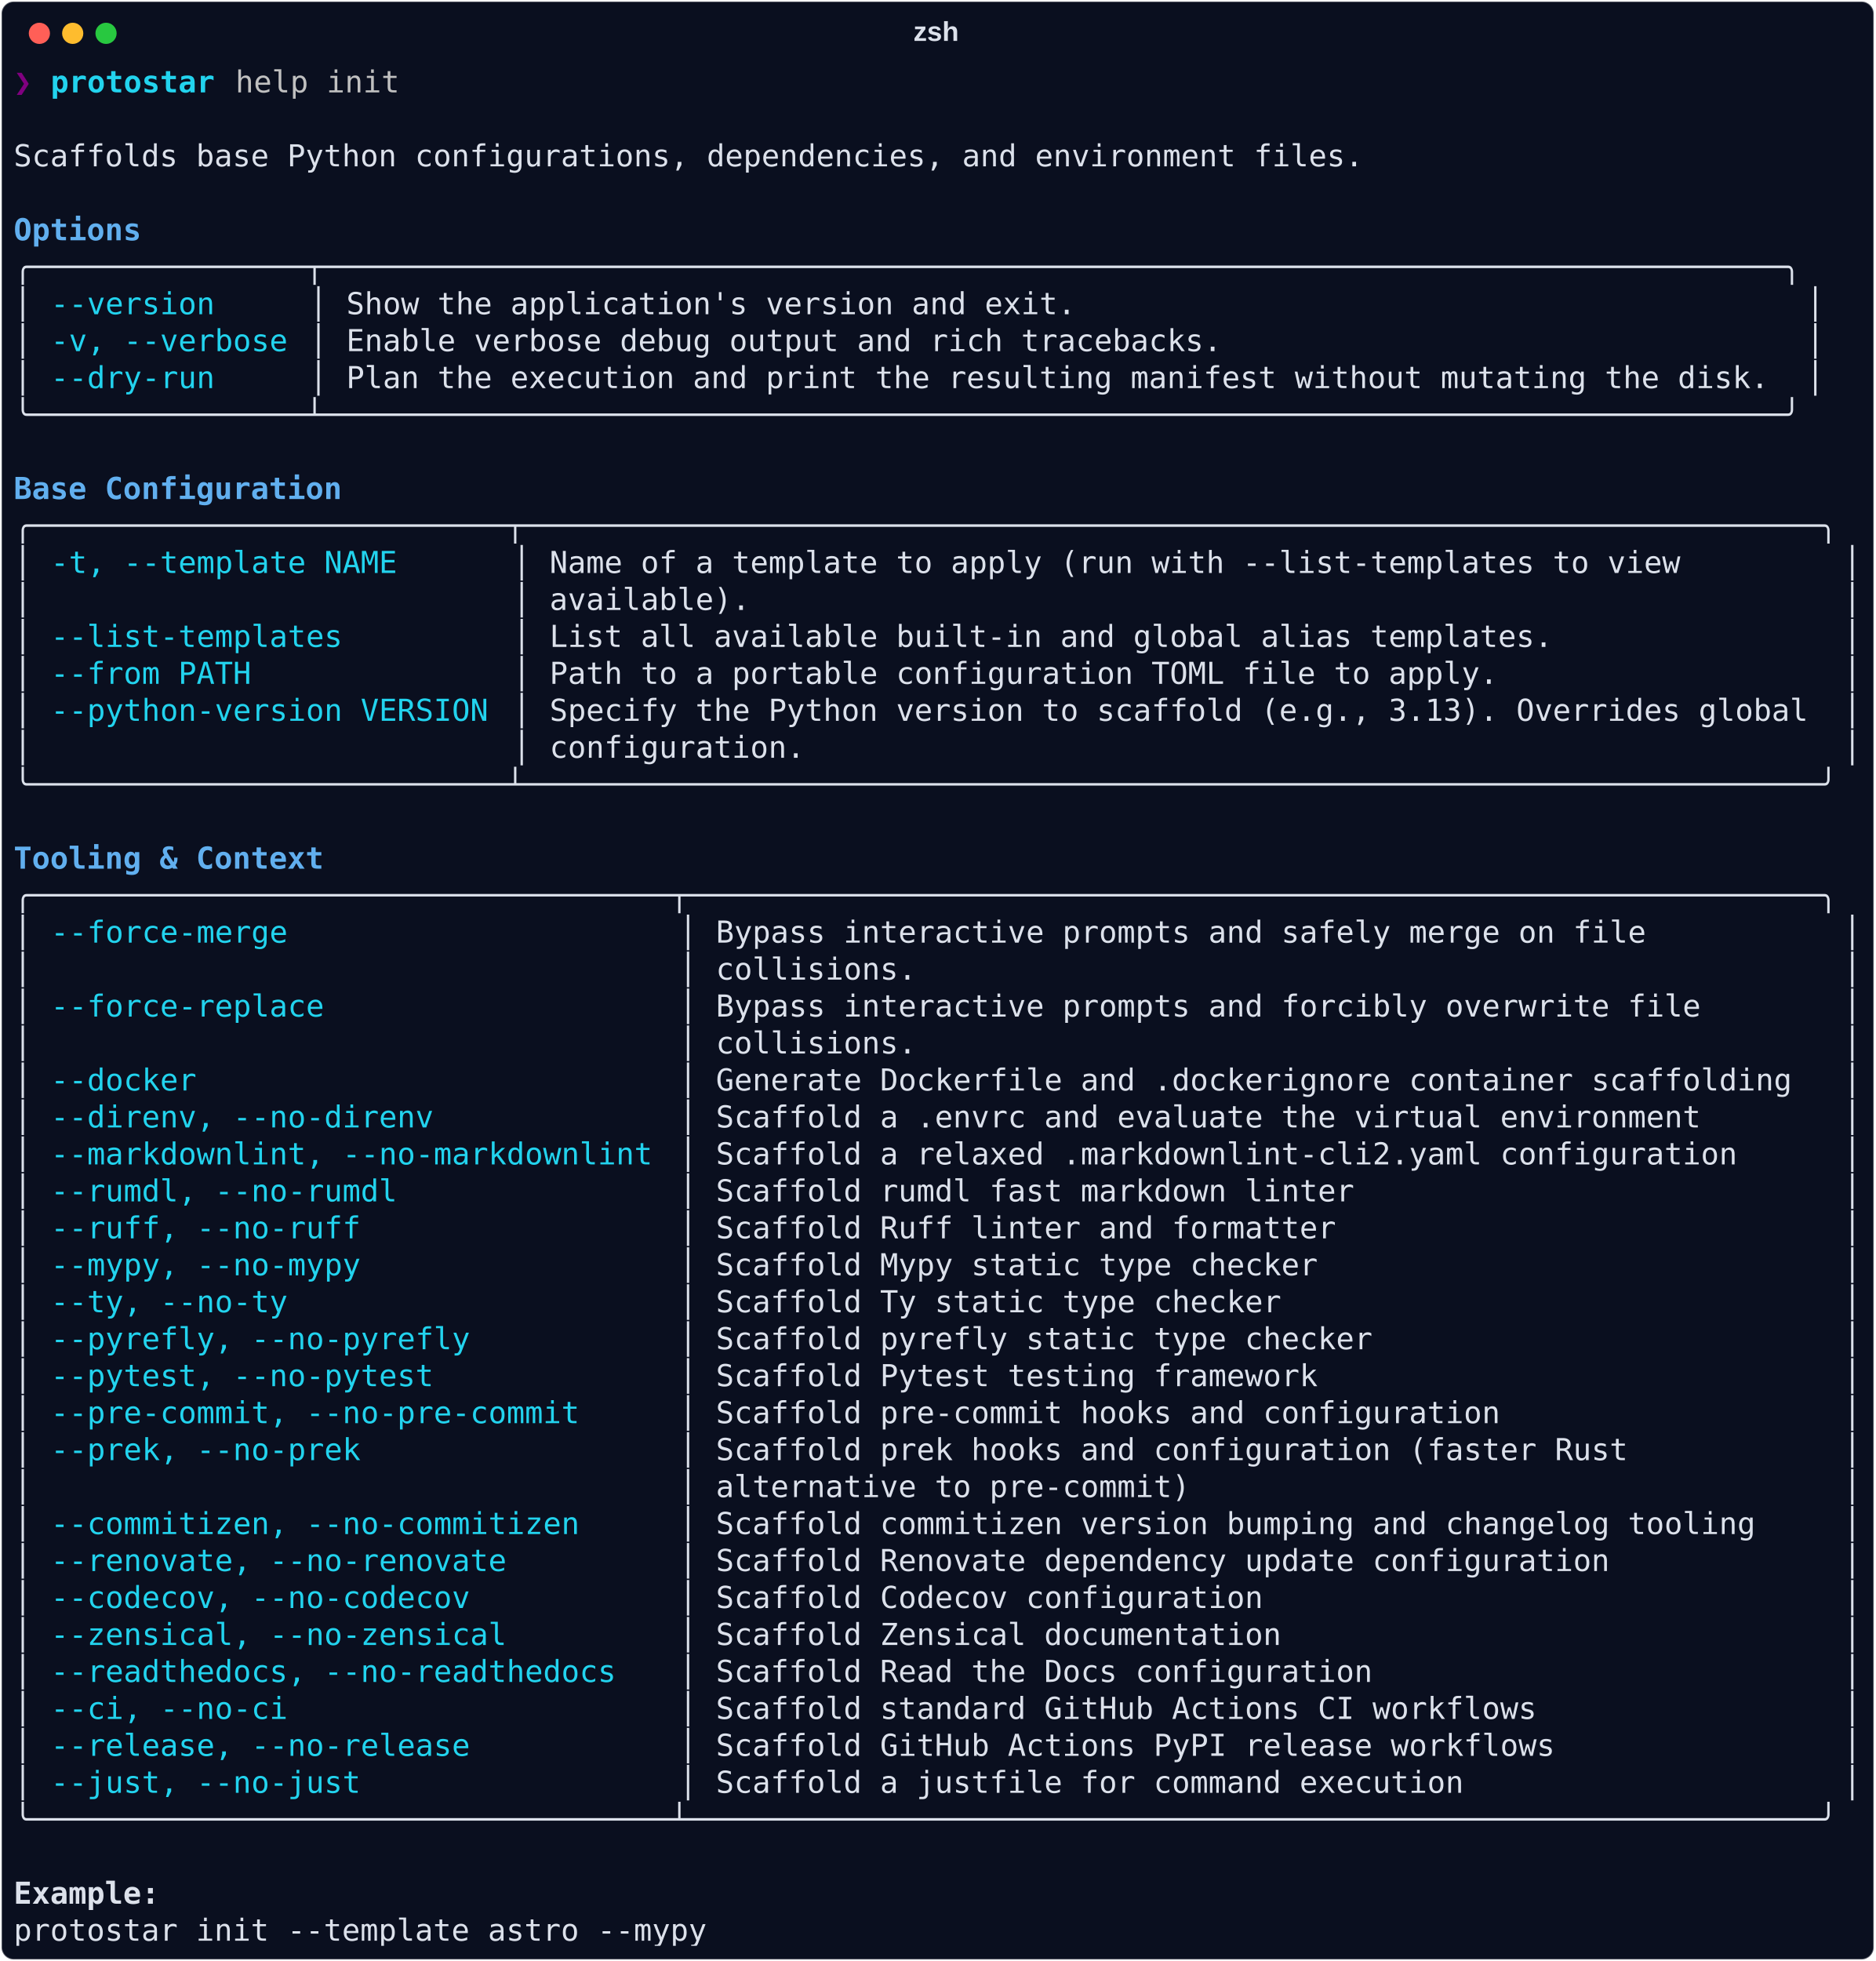
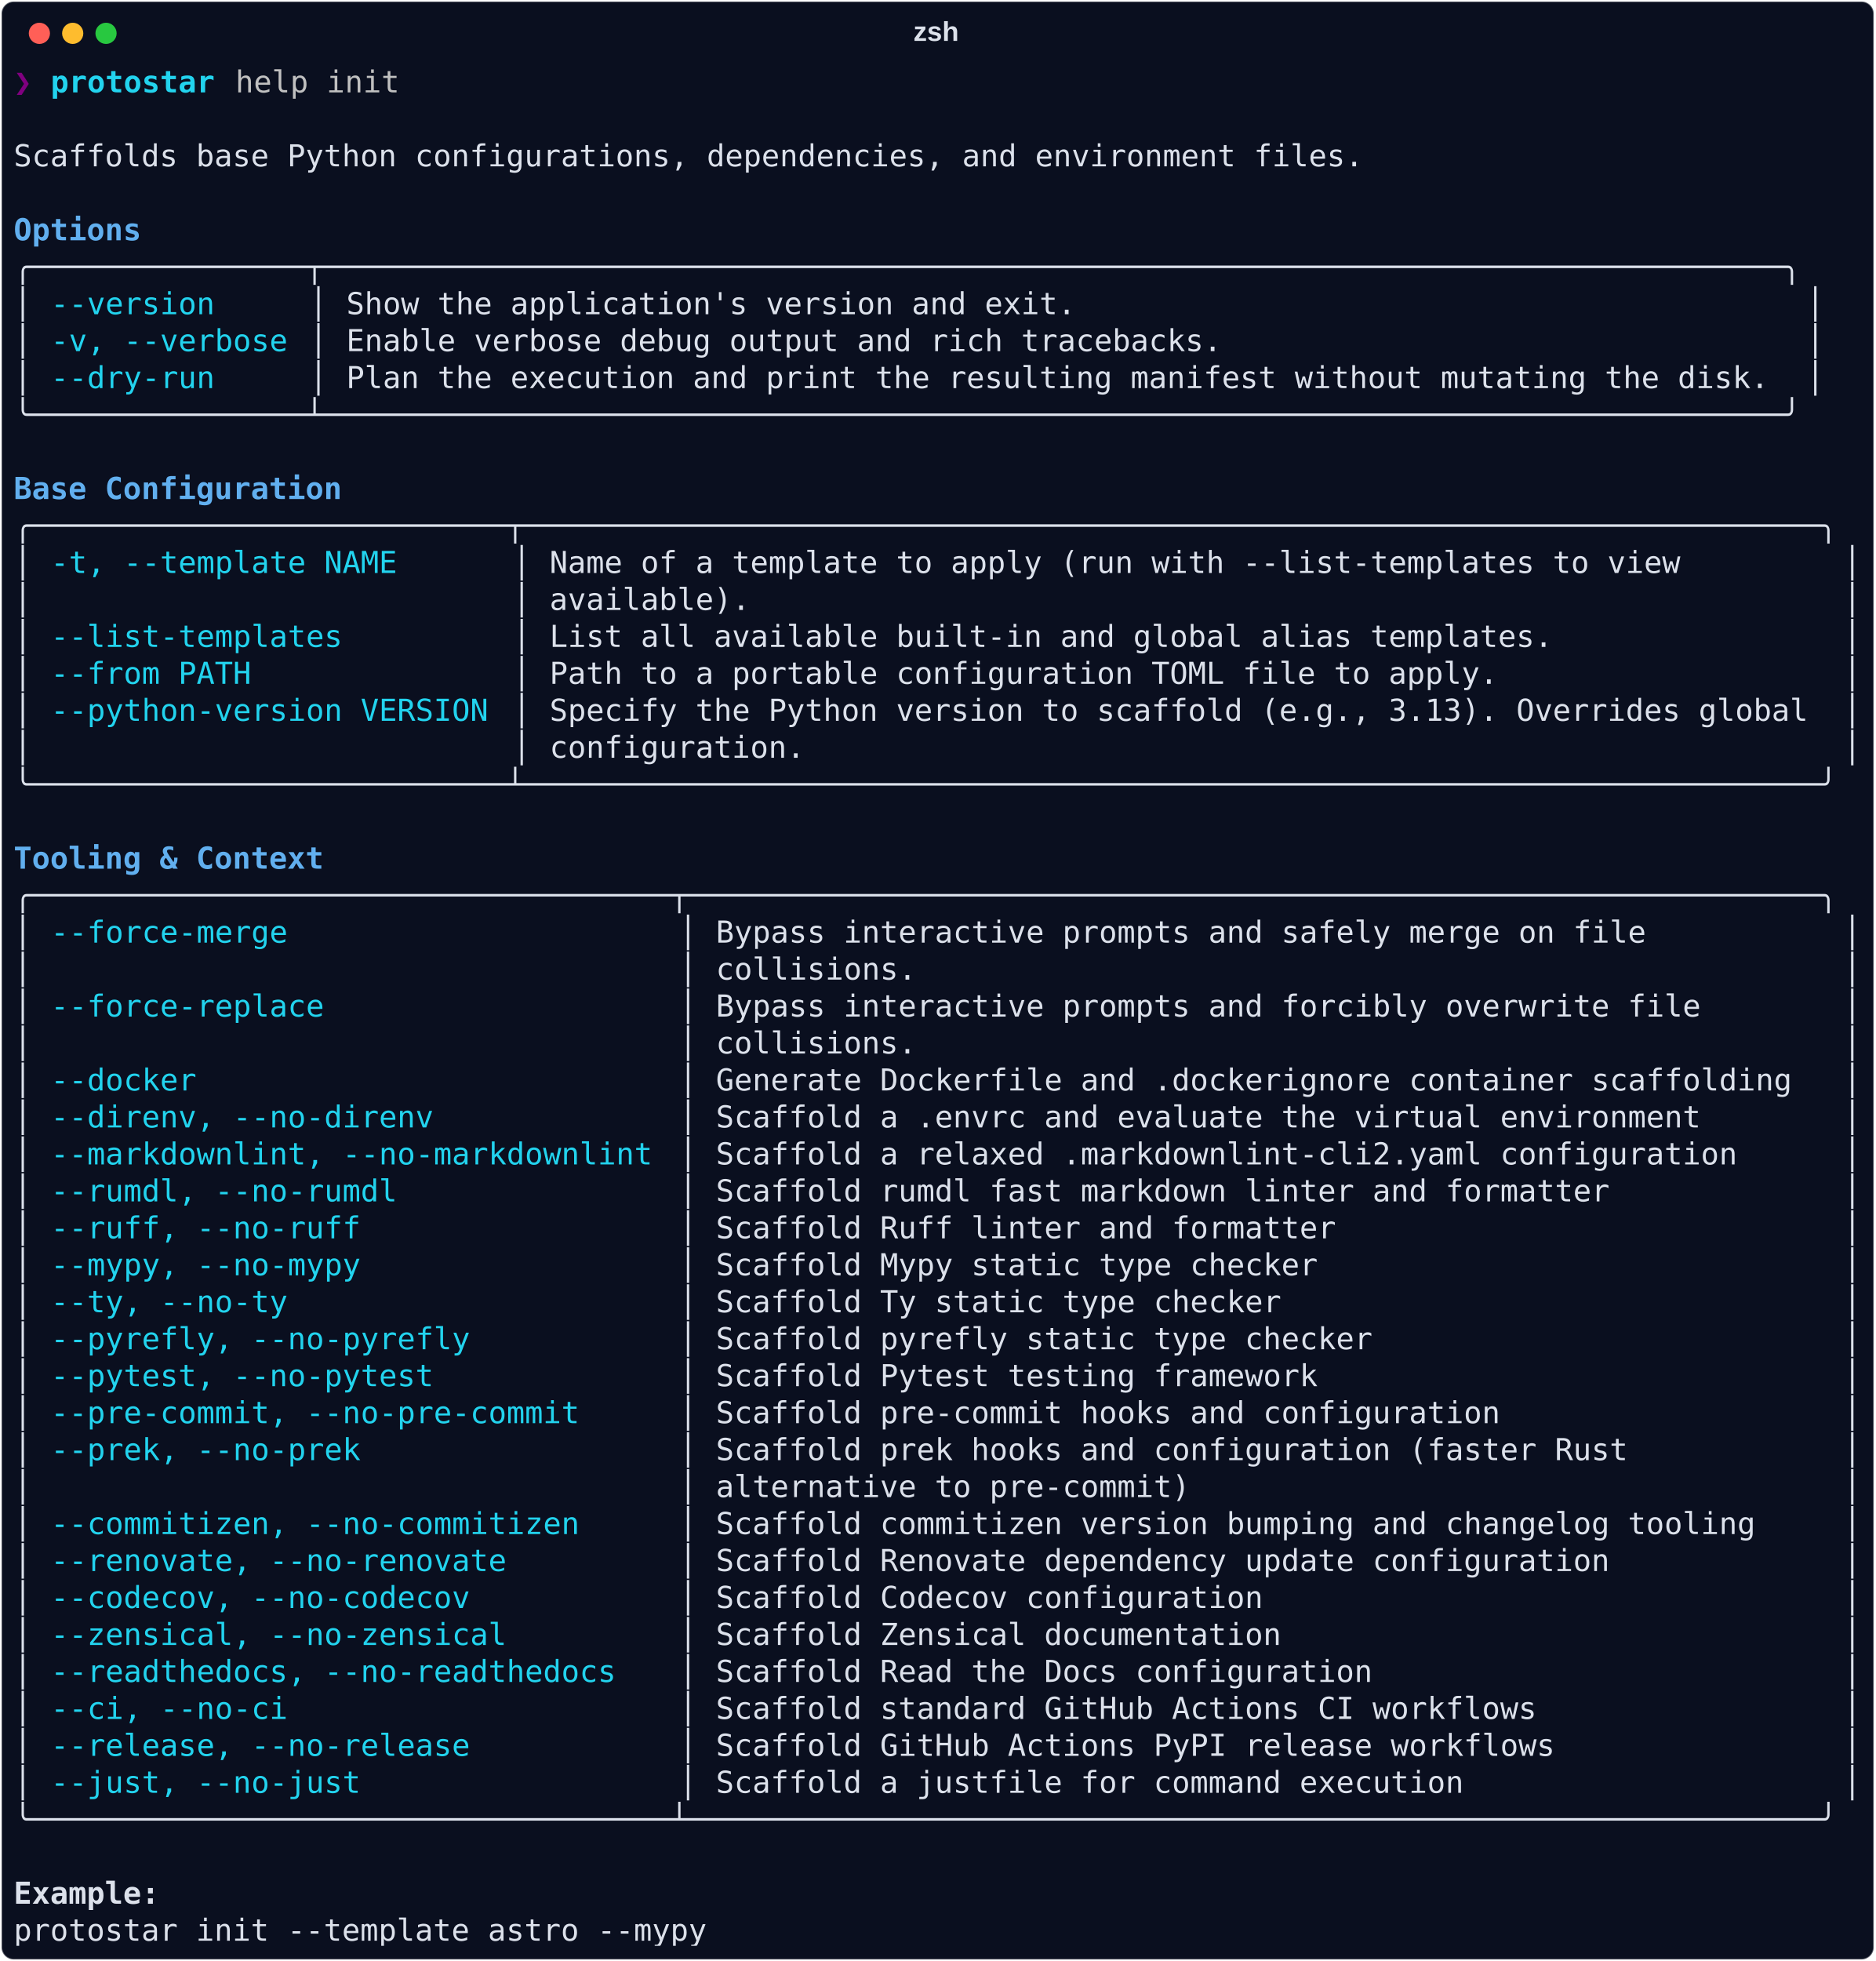
<svg xmlns="http://www.w3.org/2000/svg" class="rich-terminal" viewBox="0 0 1238 1294.4">
  <style>

    @font-face {
        font-family: "Fira Code";
        src: local("FiraCode-Regular"),
                url("https://cdnjs.cloudflare.com/ajax/libs/firacode/6.2.0/woff2/FiraCode-Regular.woff2") format("woff2"),
                url("https://cdnjs.cloudflare.com/ajax/libs/firacode/6.2.0/woff/FiraCode-Regular.woff") format("woff");
        font-style: normal;
        font-weight: 400;
    }
    @font-face {
        font-family: "Fira Code";
        src: local("FiraCode-Bold"),
                url("https://cdnjs.cloudflare.com/ajax/libs/firacode/6.2.0/woff2/FiraCode-Bold.woff2") format("woff2"),
                url("https://cdnjs.cloudflare.com/ajax/libs/firacode/6.2.0/woff/FiraCode-Bold.woff") format("woff");
        font-style: bold;
        font-weight: 700;
    }

    .cli_init_help-matrix {
        font-family: Fira Code, monospace;
        font-size: 20px;
        line-height: 24.4px;
        font-variant-east-asian: full-width;
    }

    .cli_init_help-title {
        font-size: 18px;
        font-weight: bold;
        font-family: arial;
    }

    .cli_init_help-r1 { fill: #800080;font-weight: bold }
.cli_init_help-r2 { fill: #22d3ee;font-weight: bold }
.cli_init_help-r3 { fill: #c0c0c0 }
.cli_init_help-r4 { fill: #dce1eb }
.cli_init_help-r5 { fill: #61afef;font-weight: bold }
.cli_init_help-r6 { fill: #22d3ee }
.cli_init_help-r7 { fill: #dce1eb;font-weight: bold }
    </style>
  <defs>
    <clipPath id="cli_init_help-clip-terminal">
      <rect x="0" y="0" width="1219.0" height="1243.4" />
    </clipPath>
    <clipPath id="cli_init_help-line-0">
      <rect x="0" y="1.5" width="1220" height="24.65" />
    </clipPath>
    <clipPath id="cli_init_help-line-1">
      <rect x="0" y="25.9" width="1220" height="24.65" />
    </clipPath>
    <clipPath id="cli_init_help-line-2">
      <rect x="0" y="50.3" width="1220" height="24.65" />
    </clipPath>
    <clipPath id="cli_init_help-line-3">
      <rect x="0" y="74.7" width="1220" height="24.65" />
    </clipPath>
    <clipPath id="cli_init_help-line-4">
      <rect x="0" y="99.1" width="1220" height="24.65" />
    </clipPath>
    <clipPath id="cli_init_help-line-5">
      <rect x="0" y="123.5" width="1220" height="24.65" />
    </clipPath>
    <clipPath id="cli_init_help-line-6">
      <rect x="0" y="147.9" width="1220" height="24.65" />
    </clipPath>
    <clipPath id="cli_init_help-line-7">
      <rect x="0" y="172.3" width="1220" height="24.65" />
    </clipPath>
    <clipPath id="cli_init_help-line-8">
      <rect x="0" y="196.7" width="1220" height="24.65" />
    </clipPath>
    <clipPath id="cli_init_help-line-9">
      <rect x="0" y="221.1" width="1220" height="24.65" />
    </clipPath>
    <clipPath id="cli_init_help-line-10">
      <rect x="0" y="245.5" width="1220" height="24.65" />
    </clipPath>
    <clipPath id="cli_init_help-line-11">
      <rect x="0" y="269.9" width="1220" height="24.65" />
    </clipPath>
    <clipPath id="cli_init_help-line-12">
      <rect x="0" y="294.3" width="1220" height="24.65" />
    </clipPath>
    <clipPath id="cli_init_help-line-13">
      <rect x="0" y="318.7" width="1220" height="24.65" />
    </clipPath>
    <clipPath id="cli_init_help-line-14">
      <rect x="0" y="343.1" width="1220" height="24.65" />
    </clipPath>
    <clipPath id="cli_init_help-line-15">
      <rect x="0" y="367.5" width="1220" height="24.65" />
    </clipPath>
    <clipPath id="cli_init_help-line-16">
      <rect x="0" y="391.9" width="1220" height="24.65" />
    </clipPath>
    <clipPath id="cli_init_help-line-17">
      <rect x="0" y="416.3" width="1220" height="24.65" />
    </clipPath>
    <clipPath id="cli_init_help-line-18">
      <rect x="0" y="440.7" width="1220" height="24.65" />
    </clipPath>
    <clipPath id="cli_init_help-line-19">
      <rect x="0" y="465.1" width="1220" height="24.65" />
    </clipPath>
    <clipPath id="cli_init_help-line-20">
      <rect x="0" y="489.5" width="1220" height="24.65" />
    </clipPath>
    <clipPath id="cli_init_help-line-21">
      <rect x="0" y="513.9" width="1220" height="24.65" />
    </clipPath>
    <clipPath id="cli_init_help-line-22">
      <rect x="0" y="538.3" width="1220" height="24.65" />
    </clipPath>
    <clipPath id="cli_init_help-line-23">
      <rect x="0" y="562.7" width="1220" height="24.65" />
    </clipPath>
    <clipPath id="cli_init_help-line-24">
      <rect x="0" y="587.1" width="1220" height="24.65" />
    </clipPath>
    <clipPath id="cli_init_help-line-25">
      <rect x="0" y="611.5" width="1220" height="24.65" />
    </clipPath>
    <clipPath id="cli_init_help-line-26">
      <rect x="0" y="635.9" width="1220" height="24.65" />
    </clipPath>
    <clipPath id="cli_init_help-line-27">
      <rect x="0" y="660.3" width="1220" height="24.65" />
    </clipPath>
    <clipPath id="cli_init_help-line-28">
      <rect x="0" y="684.7" width="1220" height="24.65" />
    </clipPath>
    <clipPath id="cli_init_help-line-29">
      <rect x="0" y="709.1" width="1220" height="24.65" />
    </clipPath>
    <clipPath id="cli_init_help-line-30">
      <rect x="0" y="733.5" width="1220" height="24.65" />
    </clipPath>
    <clipPath id="cli_init_help-line-31">
      <rect x="0" y="757.9" width="1220" height="24.65" />
    </clipPath>
    <clipPath id="cli_init_help-line-32">
      <rect x="0" y="782.3" width="1220" height="24.65" />
    </clipPath>
    <clipPath id="cli_init_help-line-33">
      <rect x="0" y="806.7" width="1220" height="24.65" />
    </clipPath>
    <clipPath id="cli_init_help-line-34">
      <rect x="0" y="831.1" width="1220" height="24.65" />
    </clipPath>
    <clipPath id="cli_init_help-line-35">
      <rect x="0" y="855.5" width="1220" height="24.65" />
    </clipPath>
    <clipPath id="cli_init_help-line-36">
      <rect x="0" y="879.9" width="1220" height="24.65" />
    </clipPath>
    <clipPath id="cli_init_help-line-37">
      <rect x="0" y="904.3" width="1220" height="24.65" />
    </clipPath>
    <clipPath id="cli_init_help-line-38">
      <rect x="0" y="928.7" width="1220" height="24.65" />
    </clipPath>
    <clipPath id="cli_init_help-line-39">
      <rect x="0" y="953.1" width="1220" height="24.65" />
    </clipPath>
    <clipPath id="cli_init_help-line-40">
      <rect x="0" y="977.5" width="1220" height="24.65" />
    </clipPath>
    <clipPath id="cli_init_help-line-41">
      <rect x="0" y="1001.9" width="1220" height="24.65" />
    </clipPath>
    <clipPath id="cli_init_help-line-42">
      <rect x="0" y="1026.3" width="1220" height="24.65" />
    </clipPath>
    <clipPath id="cli_init_help-line-43">
      <rect x="0" y="1050.7" width="1220" height="24.65" />
    </clipPath>
    <clipPath id="cli_init_help-line-44">
      <rect x="0" y="1075.1" width="1220" height="24.65" />
    </clipPath>
    <clipPath id="cli_init_help-line-45">
      <rect x="0" y="1099.5" width="1220" height="24.65" />
    </clipPath>
    <clipPath id="cli_init_help-line-46">
      <rect x="0" y="1123.9" width="1220" height="24.65" />
    </clipPath>
    <clipPath id="cli_init_help-line-47">
      <rect x="0" y="1148.3" width="1220" height="24.65" />
    </clipPath>
    <clipPath id="cli_init_help-line-48">
      <rect x="0" y="1172.7" width="1220" height="24.65" />
    </clipPath>
    <clipPath id="cli_init_help-line-49">
      <rect x="0" y="1197.1" width="1220" height="24.65" />
    </clipPath>
  </defs>
  <rect fill="#0a0f1f" stroke="rgba(255,255,255,0.35)" stroke-width="1" x="1" y="1" width="1236" height="1292.4" rx="8" />
  <text class="cli_init_help-title" fill="#dce1eb" text-anchor="middle" x="618" y="27">zsh</text>
  <g transform="translate(26,22)">
    <circle cx="0" cy="0" r="7" fill="#ff5f57" />
    <circle cx="22" cy="0" r="7" fill="#febc2e" />
    <circle cx="44" cy="0" r="7" fill="#28c840" />
  </g>
  <g transform="translate(9, 41)" clip-path="url(#cli_init_help-clip-terminal)">
    <g class="cli_init_help-matrix">
      <text class="cli_init_help-r1" x="0" y="20" textLength="24.4" clip-path="url(#cli_init_help-line-0)">❯ </text>
      <text class="cli_init_help-r2" x="24.4" y="20" textLength="122" clip-path="url(#cli_init_help-line-0)">protostar </text>
      <text class="cli_init_help-r3" x="146.4" y="20" textLength="109.8" clip-path="url(#cli_init_help-line-0)">help init</text>
      <text class="cli_init_help-r4" x="1220" y="20" textLength="12.2" clip-path="url(#cli_init_help-line-0)">
</text>
      <text class="cli_init_help-r4" x="1220" y="44.4" textLength="12.2" clip-path="url(#cli_init_help-line-1)">
</text>
      <text class="cli_init_help-r4" x="0" y="68.8" textLength="902.8" clip-path="url(#cli_init_help-line-2)">Scaffolds base Python configurations, dependencies, and environment files.</text>
      <text class="cli_init_help-r4" x="1220" y="68.8" textLength="12.2" clip-path="url(#cli_init_help-line-2)">
</text>
      <text class="cli_init_help-r4" x="1220" y="93.2" textLength="12.2" clip-path="url(#cli_init_help-line-3)">
</text>
      <text class="cli_init_help-r5" x="0" y="117.6" textLength="1195.6" clip-path="url(#cli_init_help-line-4)">Options                                                                                           </text>
      <text class="cli_init_help-r4" x="1220" y="117.6" textLength="12.2" clip-path="url(#cli_init_help-line-4)">
</text>
      <text class="cli_init_help-r4" x="0" y="142" textLength="1195.6" clip-path="url(#cli_init_help-line-5)">╭───────────────┬────────────────────────────────────────────────────────────────────────────────╮</text>
      <text class="cli_init_help-r4" x="1220" y="142" textLength="12.2" clip-path="url(#cli_init_help-line-5)">
</text>
      <text class="cli_init_help-r4" x="0" y="166.4" textLength="12.2" clip-path="url(#cli_init_help-line-6)">│</text>
      <text class="cli_init_help-r6" x="24.4" y="166.4" textLength="158.6" clip-path="url(#cli_init_help-line-6)">--version    </text>
      <text class="cli_init_help-r4" x="195.2" y="166.4" textLength="12.2" clip-path="url(#cli_init_help-line-6)">│</text>
      <text class="cli_init_help-r4" x="219.6" y="166.4" textLength="951.6" clip-path="url(#cli_init_help-line-6)">Show the application's version and exit.                                      </text>
      <text class="cli_init_help-r4" x="1183.4" y="166.4" textLength="12.2" clip-path="url(#cli_init_help-line-6)">│</text>
      <text class="cli_init_help-r4" x="1220" y="166.4" textLength="12.2" clip-path="url(#cli_init_help-line-6)">
</text>
      <text class="cli_init_help-r4" x="0" y="190.8" textLength="12.2" clip-path="url(#cli_init_help-line-7)">│</text>
      <text class="cli_init_help-r6" x="24.4" y="190.8" textLength="158.6" clip-path="url(#cli_init_help-line-7)">-v, --verbose</text>
      <text class="cli_init_help-r4" x="195.2" y="190.8" textLength="12.2" clip-path="url(#cli_init_help-line-7)">│</text>
      <text class="cli_init_help-r4" x="219.6" y="190.8" textLength="951.6" clip-path="url(#cli_init_help-line-7)">Enable verbose debug output and rich tracebacks.                              </text>
      <text class="cli_init_help-r4" x="1183.4" y="190.8" textLength="12.2" clip-path="url(#cli_init_help-line-7)">│</text>
      <text class="cli_init_help-r4" x="1220" y="190.8" textLength="12.2" clip-path="url(#cli_init_help-line-7)">
</text>
      <text class="cli_init_help-r4" x="0" y="215.2" textLength="12.2" clip-path="url(#cli_init_help-line-8)">│</text>
      <text class="cli_init_help-r6" x="24.4" y="215.2" textLength="158.6" clip-path="url(#cli_init_help-line-8)">--dry-run    </text>
      <text class="cli_init_help-r4" x="195.2" y="215.2" textLength="12.2" clip-path="url(#cli_init_help-line-8)">│</text>
      <text class="cli_init_help-r4" x="219.6" y="215.2" textLength="951.6" clip-path="url(#cli_init_help-line-8)">Plan the execution and print the resulting manifest without mutating the disk.</text>
      <text class="cli_init_help-r4" x="1183.4" y="215.2" textLength="12.2" clip-path="url(#cli_init_help-line-8)">│</text>
      <text class="cli_init_help-r4" x="1220" y="215.2" textLength="12.2" clip-path="url(#cli_init_help-line-8)">
</text>
      <text class="cli_init_help-r4" x="0" y="239.6" textLength="1195.6" clip-path="url(#cli_init_help-line-9)">╰───────────────┴────────────────────────────────────────────────────────────────────────────────╯</text>
      <text class="cli_init_help-r4" x="1220" y="239.6" textLength="12.2" clip-path="url(#cli_init_help-line-9)">
</text>
      <text class="cli_init_help-r4" x="1220" y="264" textLength="12.2" clip-path="url(#cli_init_help-line-10)">
</text>
      <text class="cli_init_help-r5" x="0" y="288.4" textLength="1220" clip-path="url(#cli_init_help-line-11)">Base Configuration                                                                                  </text>
      <text class="cli_init_help-r4" x="1220" y="288.4" textLength="12.2" clip-path="url(#cli_init_help-line-11)">
</text>
      <text class="cli_init_help-r4" x="0" y="312.8" textLength="1220" clip-path="url(#cli_init_help-line-12)">╭──────────────────────────┬───────────────────────────────────────────────────────────────────────╮</text>
      <text class="cli_init_help-r4" x="1220" y="312.8" textLength="12.2" clip-path="url(#cli_init_help-line-12)">
</text>
      <text class="cli_init_help-r4" x="0" y="337.2" textLength="12.2" clip-path="url(#cli_init_help-line-13)">│</text>
      <text class="cli_init_help-r6" x="24.4" y="337.2" textLength="292.8" clip-path="url(#cli_init_help-line-13)">-t, --template NAME     </text>
      <text class="cli_init_help-r4" x="329.4" y="337.2" textLength="12.2" clip-path="url(#cli_init_help-line-13)">│</text>
      <text class="cli_init_help-r4" x="353.8" y="337.2" textLength="841.8" clip-path="url(#cli_init_help-line-13)">Name of a template to apply (run with --list-templates to view       </text>
      <text class="cli_init_help-r4" x="1207.8" y="337.2" textLength="12.2" clip-path="url(#cli_init_help-line-13)">│</text>
      <text class="cli_init_help-r4" x="1220" y="337.2" textLength="12.2" clip-path="url(#cli_init_help-line-13)">
</text>
      <text class="cli_init_help-r4" x="0" y="361.6" textLength="12.2" clip-path="url(#cli_init_help-line-14)">│</text>
      <text class="cli_init_help-r4" x="329.4" y="361.6" textLength="12.2" clip-path="url(#cli_init_help-line-14)">│</text>
      <text class="cli_init_help-r4" x="353.8" y="361.6" textLength="841.8" clip-path="url(#cli_init_help-line-14)">available).                                                          </text>
      <text class="cli_init_help-r4" x="1207.8" y="361.6" textLength="12.2" clip-path="url(#cli_init_help-line-14)">│</text>
      <text class="cli_init_help-r4" x="1220" y="361.6" textLength="12.2" clip-path="url(#cli_init_help-line-14)">
</text>
      <text class="cli_init_help-r4" x="0" y="386" textLength="12.2" clip-path="url(#cli_init_help-line-15)">│</text>
      <text class="cli_init_help-r6" x="24.4" y="386" textLength="292.8" clip-path="url(#cli_init_help-line-15)">--list-templates        </text>
      <text class="cli_init_help-r4" x="329.4" y="386" textLength="12.2" clip-path="url(#cli_init_help-line-15)">│</text>
      <text class="cli_init_help-r4" x="353.8" y="386" textLength="841.8" clip-path="url(#cli_init_help-line-15)">List all available built-in and global alias templates.              </text>
      <text class="cli_init_help-r4" x="1207.8" y="386" textLength="12.2" clip-path="url(#cli_init_help-line-15)">│</text>
      <text class="cli_init_help-r4" x="1220" y="386" textLength="12.2" clip-path="url(#cli_init_help-line-15)">
</text>
      <text class="cli_init_help-r4" x="0" y="410.4" textLength="12.2" clip-path="url(#cli_init_help-line-16)">│</text>
      <text class="cli_init_help-r6" x="24.4" y="410.4" textLength="292.8" clip-path="url(#cli_init_help-line-16)">--from PATH             </text>
      <text class="cli_init_help-r4" x="329.4" y="410.4" textLength="12.2" clip-path="url(#cli_init_help-line-16)">│</text>
      <text class="cli_init_help-r4" x="353.8" y="410.4" textLength="841.8" clip-path="url(#cli_init_help-line-16)">Path to a portable configuration TOML file to apply.                 </text>
      <text class="cli_init_help-r4" x="1207.8" y="410.4" textLength="12.2" clip-path="url(#cli_init_help-line-16)">│</text>
      <text class="cli_init_help-r4" x="1220" y="410.4" textLength="12.2" clip-path="url(#cli_init_help-line-16)">
</text>
      <text class="cli_init_help-r4" x="0" y="434.8" textLength="12.2" clip-path="url(#cli_init_help-line-17)">│</text>
      <text class="cli_init_help-r6" x="24.4" y="434.8" textLength="292.8" clip-path="url(#cli_init_help-line-17)">--python-version VERSION</text>
      <text class="cli_init_help-r4" x="329.4" y="434.8" textLength="12.2" clip-path="url(#cli_init_help-line-17)">│</text>
      <text class="cli_init_help-r4" x="353.8" y="434.8" textLength="841.8" clip-path="url(#cli_init_help-line-17)">Specify the Python version to scaffold (e.g., 3.13). Overrides global</text>
      <text class="cli_init_help-r4" x="1207.8" y="434.8" textLength="12.2" clip-path="url(#cli_init_help-line-17)">│</text>
      <text class="cli_init_help-r4" x="1220" y="434.8" textLength="12.2" clip-path="url(#cli_init_help-line-17)">
</text>
      <text class="cli_init_help-r4" x="0" y="459.2" textLength="12.2" clip-path="url(#cli_init_help-line-18)">│</text>
      <text class="cli_init_help-r4" x="329.4" y="459.2" textLength="12.2" clip-path="url(#cli_init_help-line-18)">│</text>
      <text class="cli_init_help-r4" x="353.8" y="459.2" textLength="841.8" clip-path="url(#cli_init_help-line-18)">configuration.                                                       </text>
      <text class="cli_init_help-r4" x="1207.8" y="459.2" textLength="12.2" clip-path="url(#cli_init_help-line-18)">│</text>
      <text class="cli_init_help-r4" x="1220" y="459.2" textLength="12.2" clip-path="url(#cli_init_help-line-18)">
</text>
      <text class="cli_init_help-r4" x="0" y="483.6" textLength="1220" clip-path="url(#cli_init_help-line-19)">╰──────────────────────────┴───────────────────────────────────────────────────────────────────────╯</text>
      <text class="cli_init_help-r4" x="1220" y="483.6" textLength="12.2" clip-path="url(#cli_init_help-line-19)">
</text>
      <text class="cli_init_help-r4" x="1220" y="508" textLength="12.2" clip-path="url(#cli_init_help-line-20)">
</text>
      <text class="cli_init_help-r5" x="0" y="532.4" textLength="1220" clip-path="url(#cli_init_help-line-21)">Tooling &amp; Context                                                                                   </text>
      <text class="cli_init_help-r4" x="1220" y="532.4" textLength="12.2" clip-path="url(#cli_init_help-line-21)">
</text>
      <text class="cli_init_help-r4" x="0" y="556.8" textLength="1220" clip-path="url(#cli_init_help-line-22)">╭───────────────────────────────────┬──────────────────────────────────────────────────────────────╮</text>
      <text class="cli_init_help-r4" x="1220" y="556.8" textLength="12.2" clip-path="url(#cli_init_help-line-22)">
</text>
      <text class="cli_init_help-r4" x="0" y="581.2" textLength="12.2" clip-path="url(#cli_init_help-line-23)">│</text>
      <text class="cli_init_help-r6" x="24.4" y="581.2" textLength="402.6" clip-path="url(#cli_init_help-line-23)">--force-merge                    </text>
      <text class="cli_init_help-r4" x="439.2" y="581.2" textLength="12.2" clip-path="url(#cli_init_help-line-23)">│</text>
      <text class="cli_init_help-r4" x="463.6" y="581.2" textLength="732" clip-path="url(#cli_init_help-line-23)">Bypass interactive prompts and safely merge on file         </text>
      <text class="cli_init_help-r4" x="1207.8" y="581.2" textLength="12.2" clip-path="url(#cli_init_help-line-23)">│</text>
      <text class="cli_init_help-r4" x="1220" y="581.2" textLength="12.2" clip-path="url(#cli_init_help-line-23)">
</text>
      <text class="cli_init_help-r4" x="0" y="605.6" textLength="12.2" clip-path="url(#cli_init_help-line-24)">│</text>
      <text class="cli_init_help-r4" x="439.2" y="605.6" textLength="12.2" clip-path="url(#cli_init_help-line-24)">│</text>
      <text class="cli_init_help-r4" x="463.6" y="605.6" textLength="732" clip-path="url(#cli_init_help-line-24)">collisions.                                                 </text>
      <text class="cli_init_help-r4" x="1207.8" y="605.6" textLength="12.2" clip-path="url(#cli_init_help-line-24)">│</text>
      <text class="cli_init_help-r4" x="1220" y="605.6" textLength="12.2" clip-path="url(#cli_init_help-line-24)">
</text>
      <text class="cli_init_help-r4" x="0" y="630" textLength="12.2" clip-path="url(#cli_init_help-line-25)">│</text>
      <text class="cli_init_help-r6" x="24.4" y="630" textLength="402.6" clip-path="url(#cli_init_help-line-25)">--force-replace                  </text>
      <text class="cli_init_help-r4" x="439.2" y="630" textLength="12.2" clip-path="url(#cli_init_help-line-25)">│</text>
      <text class="cli_init_help-r4" x="463.6" y="630" textLength="732" clip-path="url(#cli_init_help-line-25)">Bypass interactive prompts and forcibly overwrite file      </text>
      <text class="cli_init_help-r4" x="1207.8" y="630" textLength="12.2" clip-path="url(#cli_init_help-line-25)">│</text>
      <text class="cli_init_help-r4" x="1220" y="630" textLength="12.2" clip-path="url(#cli_init_help-line-25)">
</text>
      <text class="cli_init_help-r4" x="0" y="654.4" textLength="12.2" clip-path="url(#cli_init_help-line-26)">│</text>
      <text class="cli_init_help-r4" x="439.2" y="654.4" textLength="12.2" clip-path="url(#cli_init_help-line-26)">│</text>
      <text class="cli_init_help-r4" x="463.6" y="654.4" textLength="732" clip-path="url(#cli_init_help-line-26)">collisions.                                                 </text>
      <text class="cli_init_help-r4" x="1207.8" y="654.4" textLength="12.2" clip-path="url(#cli_init_help-line-26)">│</text>
      <text class="cli_init_help-r4" x="1220" y="654.4" textLength="12.2" clip-path="url(#cli_init_help-line-26)">
</text>
      <text class="cli_init_help-r4" x="0" y="678.8" textLength="12.2" clip-path="url(#cli_init_help-line-27)">│</text>
      <text class="cli_init_help-r6" x="24.4" y="678.8" textLength="402.6" clip-path="url(#cli_init_help-line-27)">--docker                         </text>
      <text class="cli_init_help-r4" x="439.2" y="678.8" textLength="12.2" clip-path="url(#cli_init_help-line-27)">│</text>
      <text class="cli_init_help-r4" x="463.6" y="678.8" textLength="732" clip-path="url(#cli_init_help-line-27)">Generate Dockerfile and .dockerignore container scaffolding </text>
      <text class="cli_init_help-r4" x="1207.8" y="678.8" textLength="12.2" clip-path="url(#cli_init_help-line-27)">│</text>
      <text class="cli_init_help-r4" x="1220" y="678.8" textLength="12.2" clip-path="url(#cli_init_help-line-27)">
</text>
      <text class="cli_init_help-r4" x="0" y="703.2" textLength="12.2" clip-path="url(#cli_init_help-line-28)">│</text>
      <text class="cli_init_help-r6" x="24.4" y="703.2" textLength="402.6" clip-path="url(#cli_init_help-line-28)">--direnv, --no-direnv            </text>
      <text class="cli_init_help-r4" x="439.2" y="703.2" textLength="12.2" clip-path="url(#cli_init_help-line-28)">│</text>
      <text class="cli_init_help-r4" x="463.6" y="703.2" textLength="732" clip-path="url(#cli_init_help-line-28)">Scaffold a .envrc and evaluate the virtual environment      </text>
      <text class="cli_init_help-r4" x="1207.8" y="703.2" textLength="12.2" clip-path="url(#cli_init_help-line-28)">│</text>
      <text class="cli_init_help-r4" x="1220" y="703.2" textLength="12.2" clip-path="url(#cli_init_help-line-28)">
</text>
      <text class="cli_init_help-r4" x="0" y="727.6" textLength="12.2" clip-path="url(#cli_init_help-line-29)">│</text>
      <text class="cli_init_help-r6" x="24.4" y="727.6" textLength="402.6" clip-path="url(#cli_init_help-line-29)">--markdownlint, --no-markdownlint</text>
      <text class="cli_init_help-r4" x="439.2" y="727.6" textLength="12.2" clip-path="url(#cli_init_help-line-29)">│</text>
      <text class="cli_init_help-r4" x="463.6" y="727.6" textLength="732" clip-path="url(#cli_init_help-line-29)">Scaffold a relaxed .markdownlint-cli2.yaml configuration    </text>
      <text class="cli_init_help-r4" x="1207.8" y="727.6" textLength="12.2" clip-path="url(#cli_init_help-line-29)">│</text>
      <text class="cli_init_help-r4" x="1220" y="727.6" textLength="12.2" clip-path="url(#cli_init_help-line-29)">
</text>
      <text class="cli_init_help-r4" x="0" y="752" textLength="12.2" clip-path="url(#cli_init_help-line-30)">│</text>
      <text class="cli_init_help-r6" x="24.4" y="752" textLength="402.6" clip-path="url(#cli_init_help-line-30)">--rumdl, --no-rumdl              </text>
      <text class="cli_init_help-r4" x="439.2" y="752" textLength="12.2" clip-path="url(#cli_init_help-line-30)">│</text>
-       <text class="cli_init_help-r4" x="463.6" y="752" textLength="732" clip-path="url(#cli_init_help-line-30)">Scaffold rumdl fast markdown linter                         </text>
+       <text class="cli_init_help-r4" x="463.6" y="752" textLength="732" clip-path="url(#cli_init_help-line-30)">Scaffold rumdl fast markdown linter and formatter           </text>
      <text class="cli_init_help-r4" x="1207.8" y="752" textLength="12.2" clip-path="url(#cli_init_help-line-30)">│</text>
      <text class="cli_init_help-r4" x="1220" y="752" textLength="12.2" clip-path="url(#cli_init_help-line-30)">
</text>
      <text class="cli_init_help-r4" x="0" y="776.4" textLength="12.2" clip-path="url(#cli_init_help-line-31)">│</text>
      <text class="cli_init_help-r6" x="24.4" y="776.4" textLength="402.6" clip-path="url(#cli_init_help-line-31)">--ruff, --no-ruff                </text>
      <text class="cli_init_help-r4" x="439.2" y="776.4" textLength="12.2" clip-path="url(#cli_init_help-line-31)">│</text>
      <text class="cli_init_help-r4" x="463.6" y="776.4" textLength="732" clip-path="url(#cli_init_help-line-31)">Scaffold Ruff linter and formatter                          </text>
      <text class="cli_init_help-r4" x="1207.8" y="776.4" textLength="12.2" clip-path="url(#cli_init_help-line-31)">│</text>
      <text class="cli_init_help-r4" x="1220" y="776.4" textLength="12.2" clip-path="url(#cli_init_help-line-31)">
</text>
      <text class="cli_init_help-r4" x="0" y="800.8" textLength="12.2" clip-path="url(#cli_init_help-line-32)">│</text>
      <text class="cli_init_help-r6" x="24.4" y="800.8" textLength="402.6" clip-path="url(#cli_init_help-line-32)">--mypy, --no-mypy                </text>
      <text class="cli_init_help-r4" x="439.2" y="800.8" textLength="12.2" clip-path="url(#cli_init_help-line-32)">│</text>
      <text class="cli_init_help-r4" x="463.6" y="800.8" textLength="732" clip-path="url(#cli_init_help-line-32)">Scaffold Mypy static type checker                           </text>
      <text class="cli_init_help-r4" x="1207.8" y="800.8" textLength="12.2" clip-path="url(#cli_init_help-line-32)">│</text>
      <text class="cli_init_help-r4" x="1220" y="800.8" textLength="12.2" clip-path="url(#cli_init_help-line-32)">
</text>
      <text class="cli_init_help-r4" x="0" y="825.2" textLength="12.2" clip-path="url(#cli_init_help-line-33)">│</text>
      <text class="cli_init_help-r6" x="24.4" y="825.2" textLength="402.6" clip-path="url(#cli_init_help-line-33)">--ty, --no-ty                    </text>
      <text class="cli_init_help-r4" x="439.2" y="825.2" textLength="12.2" clip-path="url(#cli_init_help-line-33)">│</text>
      <text class="cli_init_help-r4" x="463.6" y="825.2" textLength="732" clip-path="url(#cli_init_help-line-33)">Scaffold Ty static type checker                             </text>
      <text class="cli_init_help-r4" x="1207.8" y="825.2" textLength="12.2" clip-path="url(#cli_init_help-line-33)">│</text>
      <text class="cli_init_help-r4" x="1220" y="825.2" textLength="12.2" clip-path="url(#cli_init_help-line-33)">
</text>
      <text class="cli_init_help-r4" x="0" y="849.6" textLength="12.2" clip-path="url(#cli_init_help-line-34)">│</text>
      <text class="cli_init_help-r6" x="24.4" y="849.6" textLength="402.6" clip-path="url(#cli_init_help-line-34)">--pyrefly, --no-pyrefly          </text>
      <text class="cli_init_help-r4" x="439.2" y="849.6" textLength="12.2" clip-path="url(#cli_init_help-line-34)">│</text>
      <text class="cli_init_help-r4" x="463.6" y="849.6" textLength="732" clip-path="url(#cli_init_help-line-34)">Scaffold pyrefly static type checker                        </text>
      <text class="cli_init_help-r4" x="1207.8" y="849.6" textLength="12.2" clip-path="url(#cli_init_help-line-34)">│</text>
      <text class="cli_init_help-r4" x="1220" y="849.6" textLength="12.2" clip-path="url(#cli_init_help-line-34)">
</text>
      <text class="cli_init_help-r4" x="0" y="874" textLength="12.2" clip-path="url(#cli_init_help-line-35)">│</text>
      <text class="cli_init_help-r6" x="24.4" y="874" textLength="402.6" clip-path="url(#cli_init_help-line-35)">--pytest, --no-pytest            </text>
      <text class="cli_init_help-r4" x="439.2" y="874" textLength="12.2" clip-path="url(#cli_init_help-line-35)">│</text>
      <text class="cli_init_help-r4" x="463.6" y="874" textLength="732" clip-path="url(#cli_init_help-line-35)">Scaffold Pytest testing framework                           </text>
      <text class="cli_init_help-r4" x="1207.8" y="874" textLength="12.2" clip-path="url(#cli_init_help-line-35)">│</text>
      <text class="cli_init_help-r4" x="1220" y="874" textLength="12.2" clip-path="url(#cli_init_help-line-35)">
</text>
      <text class="cli_init_help-r4" x="0" y="898.4" textLength="12.2" clip-path="url(#cli_init_help-line-36)">│</text>
      <text class="cli_init_help-r6" x="24.4" y="898.4" textLength="402.6" clip-path="url(#cli_init_help-line-36)">--pre-commit, --no-pre-commit    </text>
      <text class="cli_init_help-r4" x="439.2" y="898.4" textLength="12.2" clip-path="url(#cli_init_help-line-36)">│</text>
      <text class="cli_init_help-r4" x="463.6" y="898.4" textLength="732" clip-path="url(#cli_init_help-line-36)">Scaffold pre-commit hooks and configuration                 </text>
      <text class="cli_init_help-r4" x="1207.8" y="898.4" textLength="12.2" clip-path="url(#cli_init_help-line-36)">│</text>
      <text class="cli_init_help-r4" x="1220" y="898.4" textLength="12.2" clip-path="url(#cli_init_help-line-36)">
</text>
      <text class="cli_init_help-r4" x="0" y="922.8" textLength="12.2" clip-path="url(#cli_init_help-line-37)">│</text>
      <text class="cli_init_help-r6" x="24.4" y="922.8" textLength="402.6" clip-path="url(#cli_init_help-line-37)">--prek, --no-prek                </text>
      <text class="cli_init_help-r4" x="439.2" y="922.8" textLength="12.2" clip-path="url(#cli_init_help-line-37)">│</text>
      <text class="cli_init_help-r4" x="463.6" y="922.8" textLength="732" clip-path="url(#cli_init_help-line-37)">Scaffold prek hooks and configuration (faster Rust          </text>
      <text class="cli_init_help-r4" x="1207.8" y="922.8" textLength="12.2" clip-path="url(#cli_init_help-line-37)">│</text>
      <text class="cli_init_help-r4" x="1220" y="922.8" textLength="12.2" clip-path="url(#cli_init_help-line-37)">
</text>
      <text class="cli_init_help-r4" x="0" y="947.2" textLength="12.2" clip-path="url(#cli_init_help-line-38)">│</text>
      <text class="cli_init_help-r4" x="439.2" y="947.2" textLength="12.2" clip-path="url(#cli_init_help-line-38)">│</text>
      <text class="cli_init_help-r4" x="463.6" y="947.2" textLength="732" clip-path="url(#cli_init_help-line-38)">alternative to pre-commit)                                  </text>
      <text class="cli_init_help-r4" x="1207.8" y="947.2" textLength="12.2" clip-path="url(#cli_init_help-line-38)">│</text>
      <text class="cli_init_help-r4" x="1220" y="947.2" textLength="12.2" clip-path="url(#cli_init_help-line-38)">
</text>
      <text class="cli_init_help-r4" x="0" y="971.6" textLength="12.2" clip-path="url(#cli_init_help-line-39)">│</text>
      <text class="cli_init_help-r6" x="24.4" y="971.6" textLength="402.6" clip-path="url(#cli_init_help-line-39)">--commitizen, --no-commitizen    </text>
      <text class="cli_init_help-r4" x="439.2" y="971.6" textLength="12.2" clip-path="url(#cli_init_help-line-39)">│</text>
      <text class="cli_init_help-r4" x="463.6" y="971.6" textLength="732" clip-path="url(#cli_init_help-line-39)">Scaffold commitizen version bumping and changelog tooling   </text>
      <text class="cli_init_help-r4" x="1207.8" y="971.6" textLength="12.2" clip-path="url(#cli_init_help-line-39)">│</text>
      <text class="cli_init_help-r4" x="1220" y="971.6" textLength="12.2" clip-path="url(#cli_init_help-line-39)">
</text>
      <text class="cli_init_help-r4" x="0" y="996" textLength="12.2" clip-path="url(#cli_init_help-line-40)">│</text>
      <text class="cli_init_help-r6" x="24.4" y="996" textLength="402.6" clip-path="url(#cli_init_help-line-40)">--renovate, --no-renovate        </text>
      <text class="cli_init_help-r4" x="439.2" y="996" textLength="12.2" clip-path="url(#cli_init_help-line-40)">│</text>
      <text class="cli_init_help-r4" x="463.6" y="996" textLength="732" clip-path="url(#cli_init_help-line-40)">Scaffold Renovate dependency update configuration           </text>
      <text class="cli_init_help-r4" x="1207.8" y="996" textLength="12.2" clip-path="url(#cli_init_help-line-40)">│</text>
      <text class="cli_init_help-r4" x="1220" y="996" textLength="12.2" clip-path="url(#cli_init_help-line-40)">
</text>
      <text class="cli_init_help-r4" x="0" y="1020.4" textLength="12.2" clip-path="url(#cli_init_help-line-41)">│</text>
      <text class="cli_init_help-r6" x="24.4" y="1020.4" textLength="402.6" clip-path="url(#cli_init_help-line-41)">--codecov, --no-codecov          </text>
      <text class="cli_init_help-r4" x="439.2" y="1020.4" textLength="12.2" clip-path="url(#cli_init_help-line-41)">│</text>
      <text class="cli_init_help-r4" x="463.6" y="1020.4" textLength="732" clip-path="url(#cli_init_help-line-41)">Scaffold Codecov configuration                              </text>
      <text class="cli_init_help-r4" x="1207.8" y="1020.4" textLength="12.2" clip-path="url(#cli_init_help-line-41)">│</text>
      <text class="cli_init_help-r4" x="1220" y="1020.4" textLength="12.2" clip-path="url(#cli_init_help-line-41)">
</text>
      <text class="cli_init_help-r4" x="0" y="1044.8" textLength="12.2" clip-path="url(#cli_init_help-line-42)">│</text>
      <text class="cli_init_help-r6" x="24.4" y="1044.8" textLength="402.6" clip-path="url(#cli_init_help-line-42)">--zensical, --no-zensical        </text>
      <text class="cli_init_help-r4" x="439.2" y="1044.8" textLength="12.2" clip-path="url(#cli_init_help-line-42)">│</text>
      <text class="cli_init_help-r4" x="463.6" y="1044.8" textLength="732" clip-path="url(#cli_init_help-line-42)">Scaffold Zensical documentation                             </text>
      <text class="cli_init_help-r4" x="1207.8" y="1044.8" textLength="12.2" clip-path="url(#cli_init_help-line-42)">│</text>
      <text class="cli_init_help-r4" x="1220" y="1044.8" textLength="12.2" clip-path="url(#cli_init_help-line-42)">
</text>
      <text class="cli_init_help-r4" x="0" y="1069.2" textLength="12.2" clip-path="url(#cli_init_help-line-43)">│</text>
      <text class="cli_init_help-r6" x="24.4" y="1069.2" textLength="402.6" clip-path="url(#cli_init_help-line-43)">--readthedocs, --no-readthedocs  </text>
      <text class="cli_init_help-r4" x="439.2" y="1069.2" textLength="12.2" clip-path="url(#cli_init_help-line-43)">│</text>
      <text class="cli_init_help-r4" x="463.6" y="1069.2" textLength="732" clip-path="url(#cli_init_help-line-43)">Scaffold Read the Docs configuration                        </text>
      <text class="cli_init_help-r4" x="1207.8" y="1069.2" textLength="12.2" clip-path="url(#cli_init_help-line-43)">│</text>
      <text class="cli_init_help-r4" x="1220" y="1069.2" textLength="12.2" clip-path="url(#cli_init_help-line-43)">
</text>
      <text class="cli_init_help-r4" x="0" y="1093.6" textLength="12.2" clip-path="url(#cli_init_help-line-44)">│</text>
      <text class="cli_init_help-r6" x="24.4" y="1093.6" textLength="402.6" clip-path="url(#cli_init_help-line-44)">--ci, --no-ci                    </text>
      <text class="cli_init_help-r4" x="439.2" y="1093.6" textLength="12.2" clip-path="url(#cli_init_help-line-44)">│</text>
      <text class="cli_init_help-r4" x="463.6" y="1093.6" textLength="732" clip-path="url(#cli_init_help-line-44)">Scaffold standard GitHub Actions CI workflows               </text>
      <text class="cli_init_help-r4" x="1207.8" y="1093.6" textLength="12.2" clip-path="url(#cli_init_help-line-44)">│</text>
      <text class="cli_init_help-r4" x="1220" y="1093.6" textLength="12.2" clip-path="url(#cli_init_help-line-44)">
</text>
      <text class="cli_init_help-r4" x="0" y="1118" textLength="12.2" clip-path="url(#cli_init_help-line-45)">│</text>
      <text class="cli_init_help-r6" x="24.4" y="1118" textLength="402.6" clip-path="url(#cli_init_help-line-45)">--release, --no-release          </text>
      <text class="cli_init_help-r4" x="439.2" y="1118" textLength="12.2" clip-path="url(#cli_init_help-line-45)">│</text>
      <text class="cli_init_help-r4" x="463.6" y="1118" textLength="732" clip-path="url(#cli_init_help-line-45)">Scaffold GitHub Actions PyPI release workflows              </text>
      <text class="cli_init_help-r4" x="1207.8" y="1118" textLength="12.2" clip-path="url(#cli_init_help-line-45)">│</text>
      <text class="cli_init_help-r4" x="1220" y="1118" textLength="12.2" clip-path="url(#cli_init_help-line-45)">
</text>
      <text class="cli_init_help-r4" x="0" y="1142.4" textLength="12.2" clip-path="url(#cli_init_help-line-46)">│</text>
      <text class="cli_init_help-r6" x="24.4" y="1142.4" textLength="402.6" clip-path="url(#cli_init_help-line-46)">--just, --no-just                </text>
      <text class="cli_init_help-r4" x="439.2" y="1142.4" textLength="12.2" clip-path="url(#cli_init_help-line-46)">│</text>
      <text class="cli_init_help-r4" x="463.6" y="1142.4" textLength="732" clip-path="url(#cli_init_help-line-46)">Scaffold a justfile for command execution                   </text>
      <text class="cli_init_help-r4" x="1207.8" y="1142.4" textLength="12.2" clip-path="url(#cli_init_help-line-46)">│</text>
      <text class="cli_init_help-r4" x="1220" y="1142.4" textLength="12.2" clip-path="url(#cli_init_help-line-46)">
</text>
      <text class="cli_init_help-r4" x="0" y="1166.8" textLength="1220" clip-path="url(#cli_init_help-line-47)">╰───────────────────────────────────┴──────────────────────────────────────────────────────────────╯</text>
      <text class="cli_init_help-r4" x="1220" y="1166.8" textLength="12.2" clip-path="url(#cli_init_help-line-47)">
</text>
      <text class="cli_init_help-r4" x="1220" y="1191.2" textLength="12.2" clip-path="url(#cli_init_help-line-48)">
</text>
      <text class="cli_init_help-r7" x="0" y="1215.6" textLength="97.6" clip-path="url(#cli_init_help-line-49)">Example:</text>
      <text class="cli_init_help-r4" x="1220" y="1215.6" textLength="12.2" clip-path="url(#cli_init_help-line-49)">
</text>
      <text class="cli_init_help-r4" x="0" y="1240" textLength="488" clip-path="url(#cli_init_help-line-50)">  protostar init --template astro --mypy</text>
      <text class="cli_init_help-r4" x="1220" y="1240" textLength="12.2" clip-path="url(#cli_init_help-line-50)">
</text>
    </g>
  </g>
</svg>
